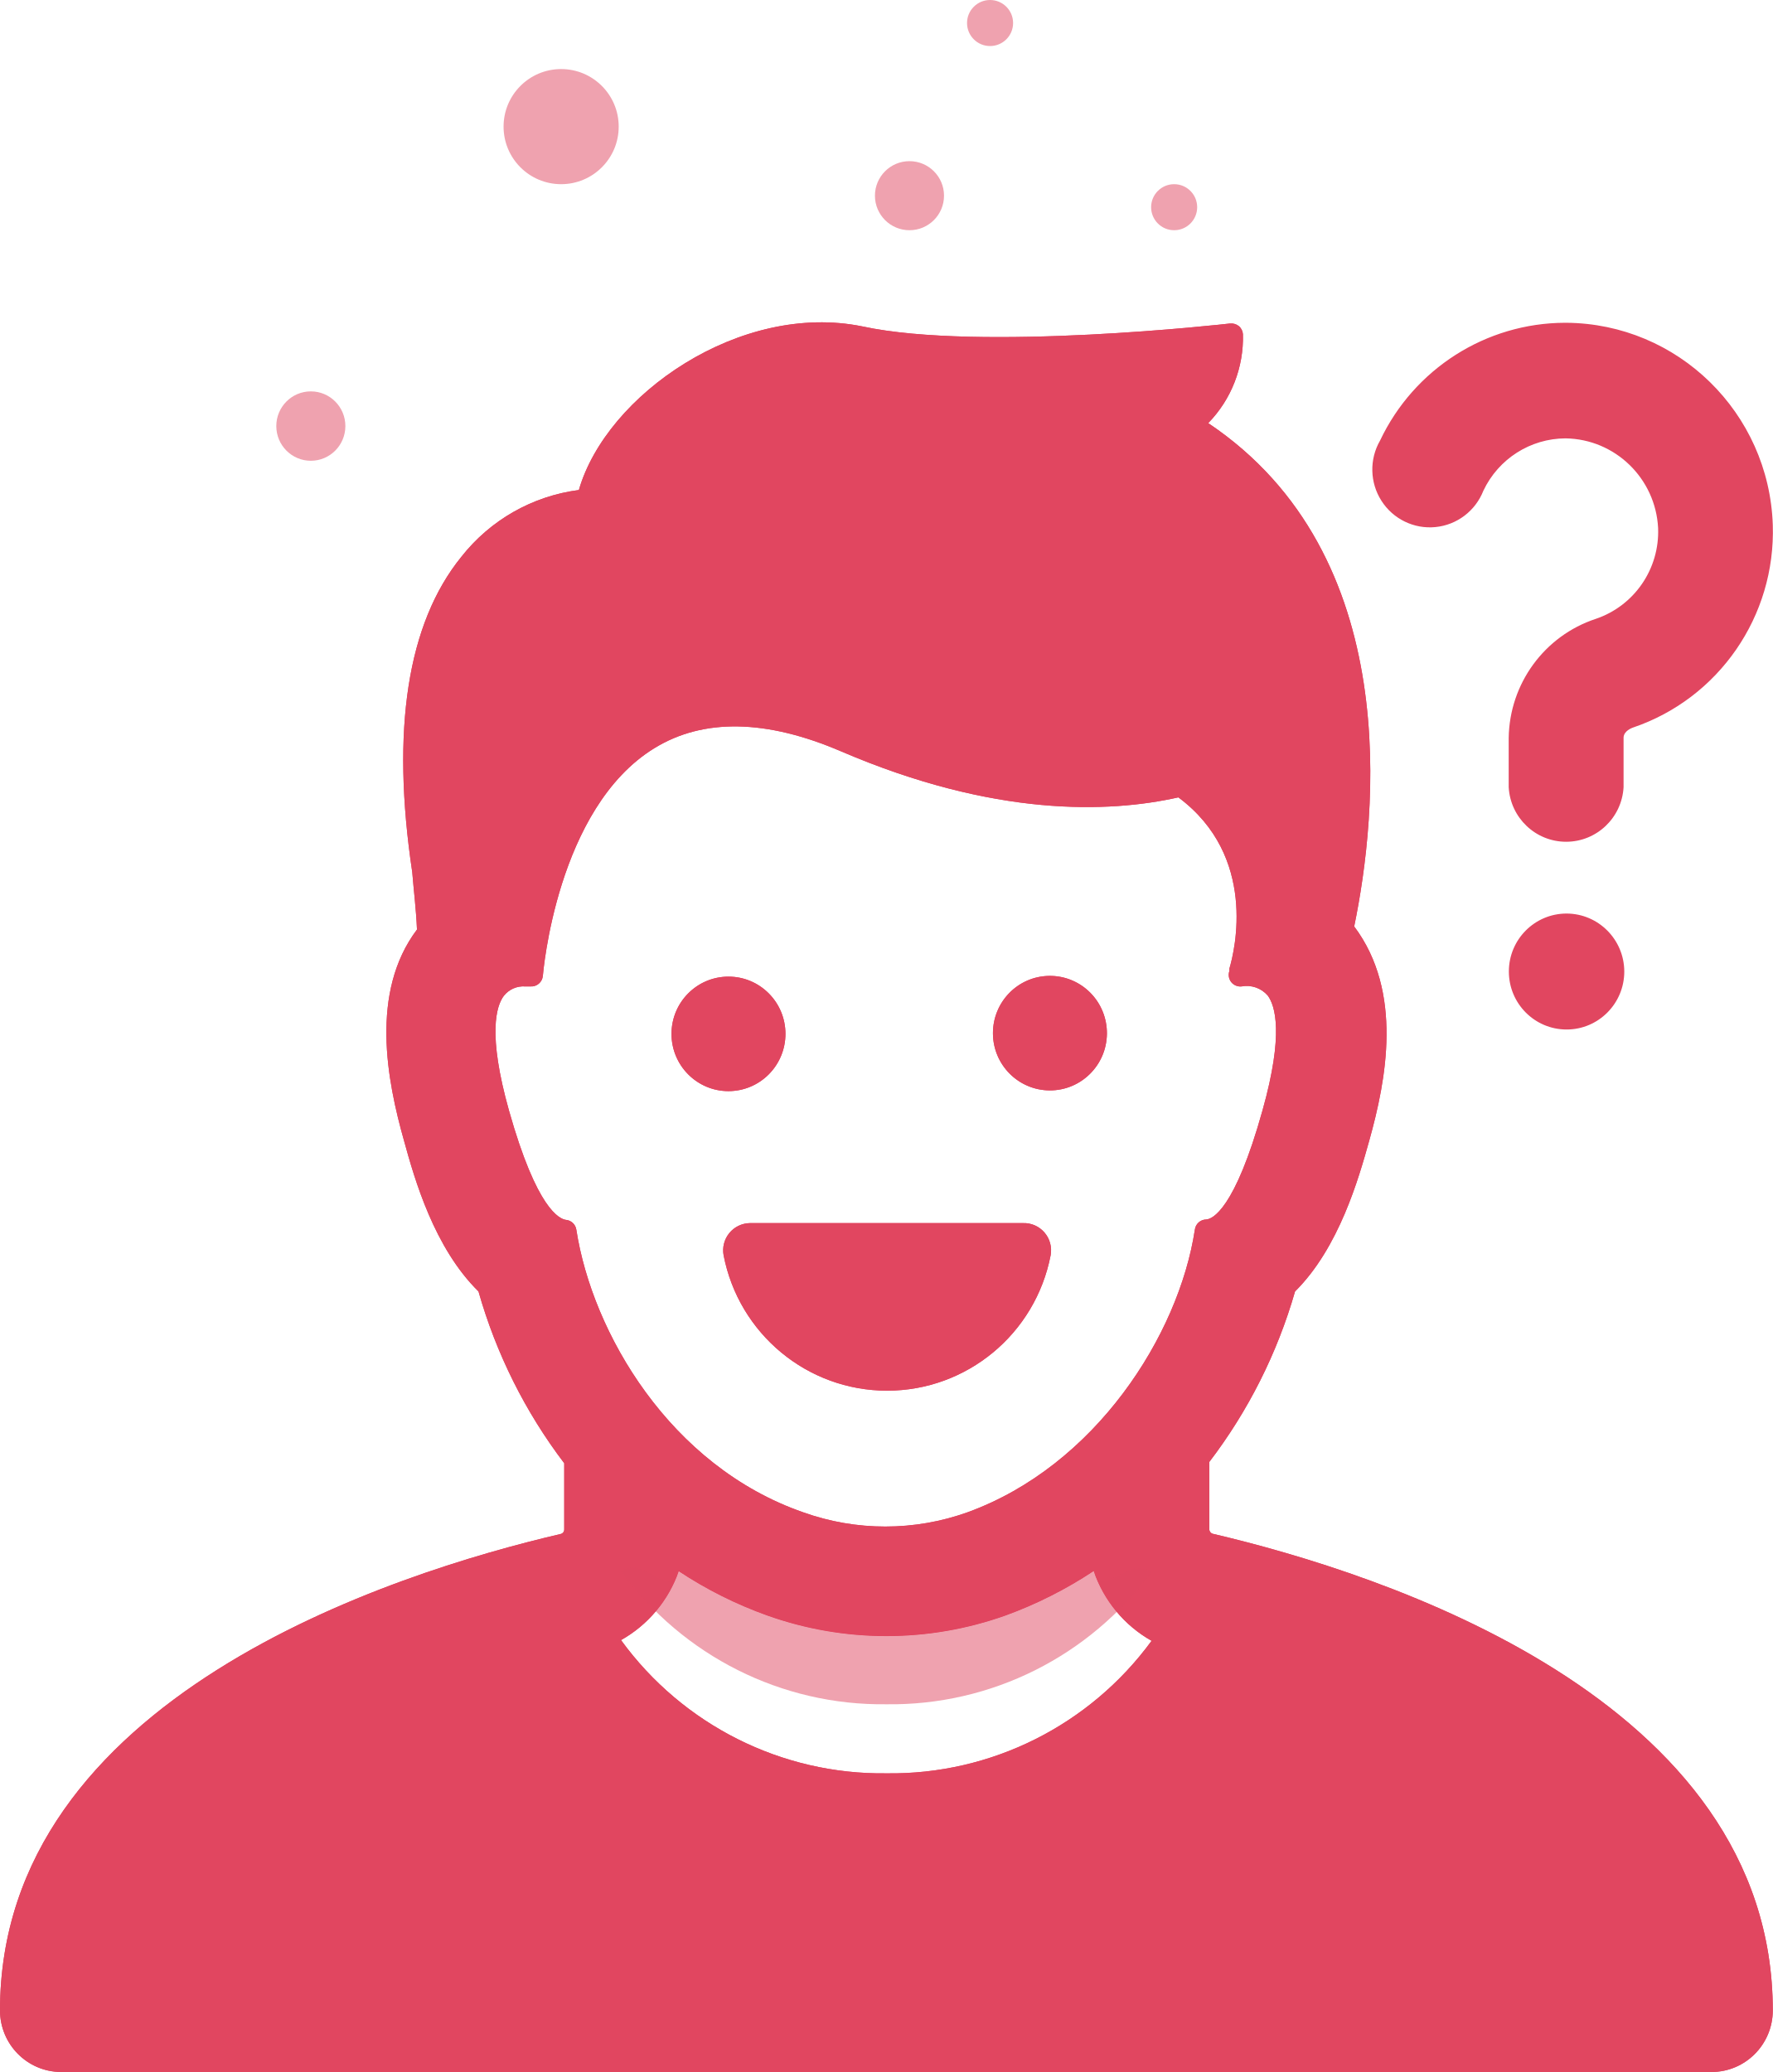
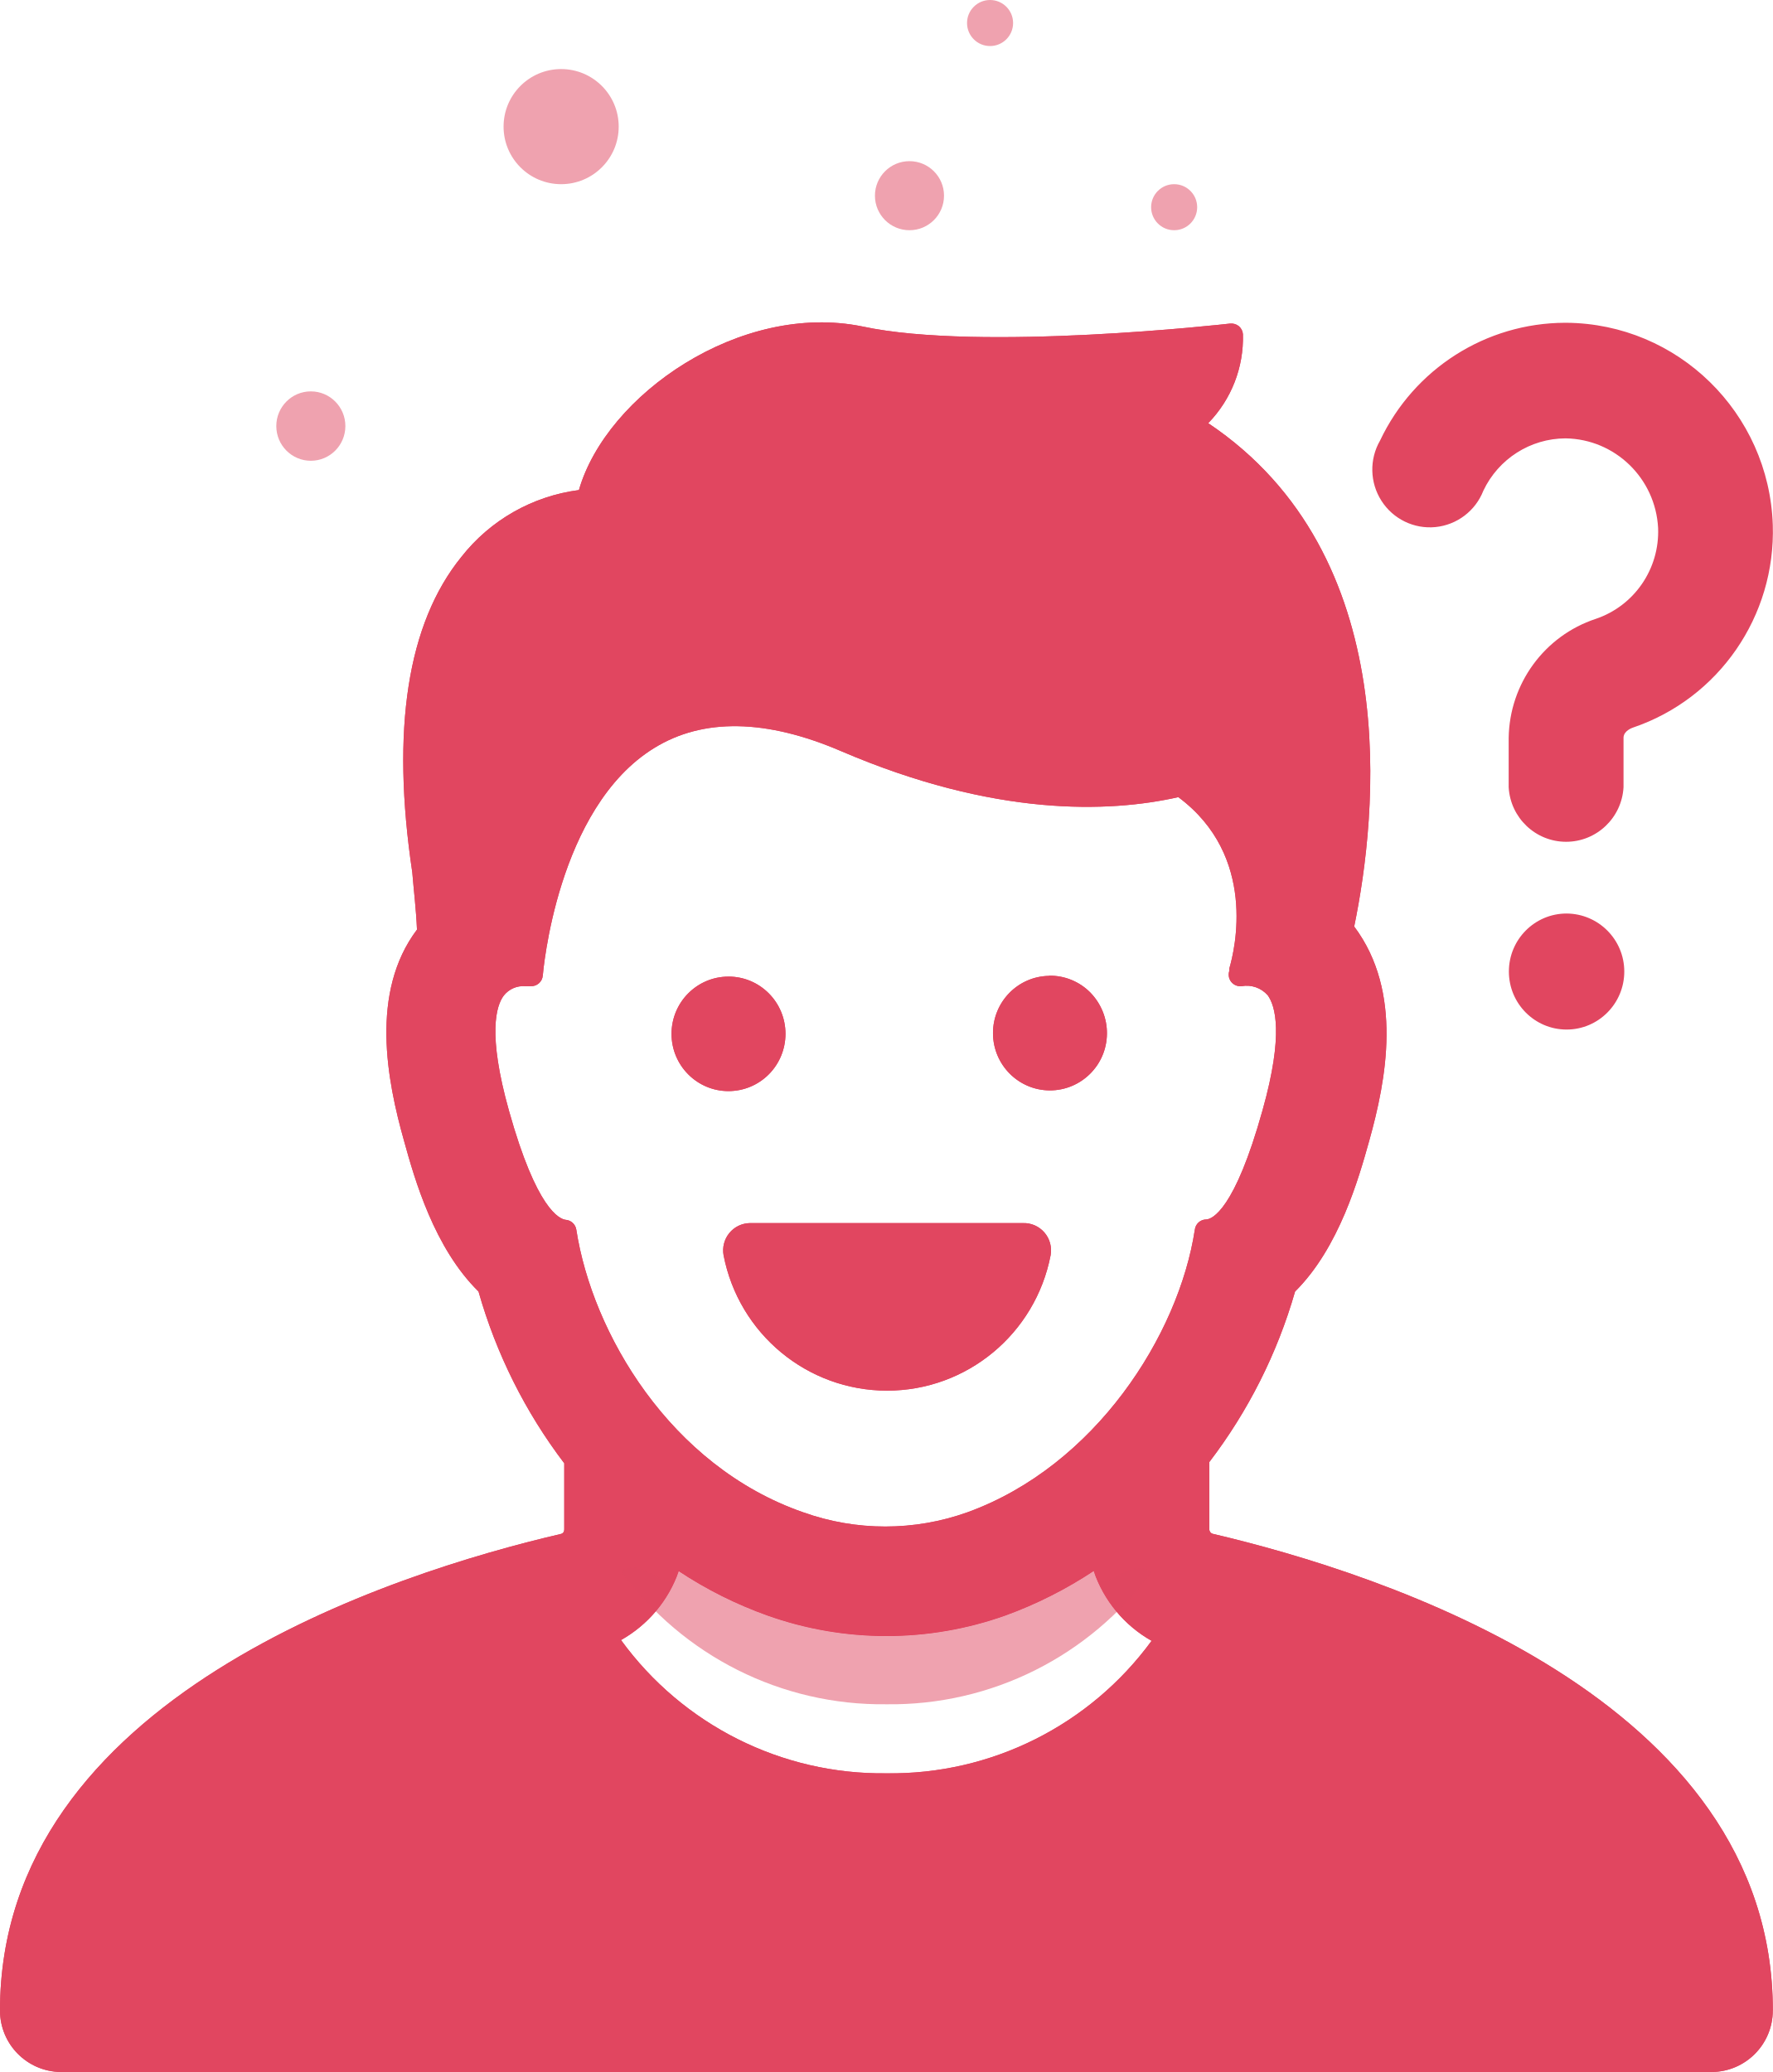
- <svg xmlns="http://www.w3.org/2000/svg" width="77px" height="90px" viewBox="0 0 77 90" version="1.1">
-   <g id="Appcademos" stroke="none" stroke-width="1" fill="none" fill-rule="evenodd">
-     <g id="Home" transform="translate(-470, -1377)" fill="#E14660">
-       <g id="3-steps" transform="translate(76, 1239)">
-         <g id="2" transform="translate(318, 138)">
-           <g id="Icon" transform="translate(76, 0)">
-             <path d="M76.995,87.331 C76.991,88.803 75.805,89.996 74.34,90 L2.632,90 C1.176,89.983 0.004,88.794 0,87.331 C0,73.751 17.041,68.334 24.356,66.629 C24.445,66.606 24.508,66.524 24.505,66.431 L24.505,63.557 C22.81,61.326 21.547,58.795 20.781,56.096 C18.856,54.201 18.007,51.224 17.552,49.566 C16.805,46.929 16.059,43.1 18.11,40.376 C18.07,39.468 17.968,38.678 17.905,37.888 C16.978,31.698 17.693,27.079 20.034,24.189 C21.293,22.587 23.127,21.544 25.141,21.284 C26.336,17.139 32.165,13.096 37.453,14.178 C42.583,15.283 53.292,14.067 53.425,14.051 C53.56,14.039 53.695,14.078 53.802,14.162 C53.909,14.25 53.974,14.379 53.983,14.517 C54.022,15.957 53.478,17.35 52.475,18.378 C61.038,24.118 59.805,35.449 58.815,40.241 C60.952,43.092 60.206,46.913 59.467,49.55 C59.011,51.177 58.163,54.193 56.246,56.096 C55.475,58.777 54.212,61.289 52.522,63.502 L52.522,66.423 C52.522,66.515 52.583,66.596 52.671,66.621 C59.978,68.334 76.995,73.759 76.995,87.331 Z M50.015,71.271 C48.835,70.606 47.94,69.527 47.501,68.239 C46.304,69.034 45.017,69.683 43.667,70.174 C40.323,71.364 36.673,71.364 33.328,70.174 C31.972,69.69 30.679,69.043 29.478,68.247 C29.034,69.519 28.142,70.583 26.972,71.24 C29.656,74.929 33.95,77.086 38.498,77.027 C43.037,77.09 47.326,74.947 50.015,71.271 Z M52.372,52.969 C52.647,52.969 53.63,52.543 54.832,48.232 C55.774,44.884 55.374,43.668 55.059,43.242 C54.776,42.917 54.343,42.767 53.92,42.847 C53.749,42.864 53.58,42.792 53.472,42.657 C53.366,42.521 53.336,42.339 53.394,42.176 L53.394,42.073 C53.63,41.284 54.619,37.194 51.178,34.635 C48.153,35.314 43.196,35.496 36.533,32.638 C33.281,31.24 30.547,31.193 28.425,32.496 C24.167,35.101 23.586,42.31 23.578,42.381 C23.557,42.657 23.319,42.865 23.044,42.847 L22.816,42.847 C22.455,42.819 22.105,42.973 21.881,43.258 C21.559,43.684 21.166,44.9 22.109,48.248 C23.319,52.535 24.301,52.938 24.568,52.985 C24.803,53.001 24.995,53.178 25.031,53.411 C25.723,57.888 29.093,63.676 34.884,65.689 C37.191,66.514 39.71,66.514 42.017,65.689 C47.572,63.676 51.194,57.999 51.893,53.419 C51.921,53.165 52.134,52.972 52.388,52.969 L52.372,52.969 Z M44.429,53.127 L32.566,53.127 C32.22,53.133 31.894,53.292 31.674,53.561 C31.455,53.83 31.364,54.182 31.427,54.525 C32.089,57.94 35.066,60.406 38.529,60.406 C41.992,60.406 44.969,57.94 45.631,54.525 C45.696,54.171 45.598,53.808 45.364,53.536 C45.13,53.264 44.787,53.114 44.429,53.127 Z M31.639,42.421 C30.272,42.421 29.164,43.534 29.164,44.908 C29.164,46.281 30.272,47.395 31.639,47.395 C32.295,47.395 32.925,47.133 33.389,46.666 C33.853,46.2 34.114,45.567 34.114,44.908 C34.114,43.534 33.006,42.421 31.639,42.421 Z M45.569,42.389 C44.21,42.406 43.12,43.521 43.125,44.887 C43.131,46.252 44.231,47.357 45.59,47.363 C46.948,47.369 48.058,46.273 48.075,44.908 C48.083,44.237 47.822,43.591 47.35,43.117 C46.878,42.643 46.236,42.38 45.569,42.389 Z" id="Shape-no-interrogation" fill-rule="nonzero" />
-             <path d="M70.545,42.199 C70.545,43.591 69.423,44.718 68.039,44.718 C66.654,44.718 65.532,43.591 65.532,42.199 C65.532,40.808 66.654,39.681 68.039,39.681 C69.421,39.685 70.541,40.81 70.545,42.199 Z M76.995,87.331 C76.991,88.803 75.805,89.996 74.34,90 L2.632,90 C1.176,89.983 0.004,88.794 0,87.331 C0,73.751 17.041,68.334 24.356,66.629 C24.445,66.606 24.508,66.524 24.505,66.431 L24.505,63.557 C22.81,61.326 21.547,58.795 20.781,56.096 C18.856,54.201 18.007,51.224 17.552,49.566 C16.805,46.929 16.059,43.1 18.11,40.376 C18.07,39.468 17.968,38.678 17.905,37.888 C16.978,31.698 17.693,27.079 20.034,24.189 C21.293,22.587 23.127,21.544 25.141,21.284 C26.336,17.139 32.165,13.096 37.453,14.178 C42.583,15.283 53.292,14.067 53.425,14.051 C53.56,14.039 53.695,14.078 53.802,14.162 C53.909,14.25 53.974,14.379 53.983,14.517 C54.022,15.957 53.478,17.35 52.475,18.378 C61.038,24.118 59.805,35.449 58.815,40.241 C60.952,43.092 60.206,46.913 59.467,49.55 C59.011,51.177 58.163,54.193 56.246,56.096 C55.475,58.777 54.212,61.289 52.522,63.502 L52.522,66.423 C52.522,66.515 52.583,66.596 52.671,66.621 C59.978,68.334 76.995,73.759 76.995,87.331 Z M50.015,71.271 C48.835,70.606 47.94,69.527 47.501,68.239 C46.304,69.034 45.017,69.683 43.667,70.174 C40.323,71.364 36.673,71.364 33.328,70.174 C31.972,69.69 30.679,69.043 29.478,68.247 C29.034,69.519 28.142,70.583 26.972,71.24 C29.656,74.929 33.95,77.086 38.498,77.027 C43.037,77.09 47.326,74.947 50.015,71.271 Z M52.372,52.969 C52.647,52.969 53.63,52.543 54.832,48.232 C55.774,44.884 55.374,43.668 55.059,43.242 C54.776,42.917 54.343,42.767 53.92,42.847 C53.749,42.864 53.58,42.792 53.472,42.657 C53.366,42.521 53.336,42.339 53.394,42.176 L53.394,42.073 C53.63,41.284 54.619,37.194 51.178,34.635 C48.153,35.314 43.196,35.496 36.533,32.638 C33.281,31.24 30.547,31.193 28.425,32.496 C24.167,35.101 23.586,42.31 23.578,42.381 C23.557,42.657 23.319,42.865 23.044,42.847 L22.816,42.847 C22.455,42.819 22.105,42.973 21.881,43.258 C21.559,43.684 21.166,44.9 22.109,48.248 C23.319,52.535 24.301,52.938 24.568,52.985 C24.803,53.001 24.995,53.178 25.031,53.411 C25.723,57.888 29.093,63.676 34.884,65.689 C37.191,66.514 39.71,66.514 42.017,65.689 C47.572,63.676 51.194,57.999 51.893,53.419 C51.921,53.165 52.134,52.972 52.388,52.969 L52.372,52.969 Z M70.922,31.603 C74.656,30.335 77.123,26.759 76.995,22.8 C76.831,17.929 72.873,14.055 68.023,14.02 L67.968,14.02 C64.535,14.031 61.413,16.021 59.938,19.136 C59.468,19.951 59.492,20.962 59.999,21.754 C60.506,22.547 61.412,22.987 62.345,22.894 C63.278,22.802 64.081,22.192 64.425,21.315 C65.08,19.931 66.466,19.047 67.992,19.041 C70.143,19.072 71.903,20.774 72.014,22.934 C72.085,24.709 70.98,26.318 69.304,26.882 C67.075,27.619 65.558,29.696 65.525,32.054 L65.525,34.193 C65.599,35.523 66.694,36.563 68.019,36.563 C69.344,36.563 70.439,35.523 70.514,34.193 L70.514,32.03 C70.529,31.746 70.875,31.619 70.922,31.603 Z M44.429,53.127 L32.566,53.127 C32.22,53.133 31.894,53.292 31.674,53.561 C31.455,53.83 31.364,54.182 31.427,54.525 C32.089,57.94 35.066,60.406 38.529,60.406 C41.992,60.406 44.969,57.94 45.631,54.525 C45.696,54.171 45.598,53.808 45.364,53.536 C45.13,53.264 44.787,53.114 44.429,53.127 Z M31.639,42.421 C30.272,42.421 29.164,43.534 29.164,44.908 C29.164,46.281 30.272,47.395 31.639,47.395 C32.295,47.395 32.925,47.133 33.389,46.666 C33.853,46.2 34.114,45.567 34.114,44.908 C34.114,43.534 33.006,42.421 31.639,42.421 Z M45.569,42.389 C44.21,42.406 43.12,43.521 43.125,44.887 C43.131,46.252 44.231,47.357 45.59,47.363 C46.948,47.369 48.058,46.273 48.075,44.908 C48.083,44.237 47.822,43.591 47.35,43.117 C46.878,42.643 46.236,42.38 45.569,42.389 Z" id="Shape" fill-rule="nonzero" />
-             <path d="M47.501,68.239 C46.304,69.034 45.017,69.683 43.667,70.174 C40.323,71.364 36.673,71.364 33.328,70.174 C31.972,69.69 30.679,69.043 29.478,68.247 C29.034,69.519 28.142,67.583 26.972,68.24 C29.656,71.929 33.95,74.086 38.498,74.027 C43.037,74.09 47.326,71.947 50.015,68.271 C48.835,67.606 47.94,69.527 47.501,68.239 Z" id="Path" fill-opacity="0.5" />
-             <circle id="Oval-3" fill-opacity="0.5" cx="24.371" cy="5.5" r="2.5" />
-             <ellipse id="Oval-3" fill-opacity="0.5" cx="50.995" cy="9" rx="1" ry="1" />
-             <circle id="Oval-3" fill-opacity="0.5" cx="39.5" cy="8.5" r="1.5" />
-             <ellipse id="Oval-3" fill-opacity="0.5" cx="13.5" cy="18.507" rx="1.5" ry="1.507" />
-             <circle id="Oval-3" fill-opacity="0.5" cx="43" cy="1" r="1" />
-           </g>
-         </g>
-       </g>
+ <svg xmlns="http://www.w3.org/2000/svg" width="77" height="90">
+   <style>.B{fill-opacity:.5}</style>
+   <g fill="#e14660" fill-rule="evenodd">
+     <g fill-rule="nonzero">
+       <path d="M76.995 87.33A2.67 2.67 0 0 1 74.34 90H2.632A2.67 2.67 0 0 1 0 87.331C0 73.75 17.04 68.334 24.356 66.63c.1-.022.152-.104.15-.197v-2.874c-1.695-2.23-2.958-4.762-3.724-7.46-1.925-1.895-2.773-4.872-3.23-6.53-.746-2.637-1.493-6.467.558-9.19-.04-.908-.14-1.698-.204-2.487-.927-6.2-.212-10.81 2.13-13.7a7.76 7.76 0 0 1 5.107-2.906c1.194-4.145 7.024-8.188 12.31-7.106 5.13 1.105 15.84-.11 15.973-.126a.53.53 0 0 1 .377.111c.106.09.172.217.18.355a5.32 5.32 0 0 1-1.508 3.861c8.564 5.74 7.33 17.07 6.34 21.863 2.137 2.85 1.39 6.672.652 9.31-.456 1.627-1.304 4.643-3.22 6.546-.77 2.68-2.033 5.193-3.724 7.406v2.92c0 .092.06.173.15.197 7.307 1.713 24.324 7.138 24.324 20.7zm-26.98-16.06a5.52 5.52 0 0 1-2.514-3.032c-1.198.794-2.485 1.444-3.834 1.934a15.42 15.42 0 0 1-10.339 0 17.79 17.79 0 0 1-3.85-1.927 5.52 5.52 0 0 1-2.506 2.992c2.684 3.69 6.978 5.846 11.526 5.788 4.54.063 8.83-2.08 11.518-5.756zm2.357-18.302c.275 0 1.257-.426 2.46-4.737.943-3.348.542-4.564.228-5-.284-.324-.717-.474-1.14-.395a.51.51 0 0 1-.448-.189c-.107-.136-.136-.318-.08-.482v-.103c.236-.8 1.226-4.88-2.216-7.438-3.025.68-7.982.86-14.645-1.998-3.253-1.398-5.987-1.445-8.108-.142-4.258 2.606-4.84 9.814-4.848 9.885-.02.276-.26.484-.534.466h-.228a1.08 1.08 0 0 0-.935.411c-.322.426-.715 1.642.228 5 1.2 4.287 2.192 4.7 2.46 4.737.235.016.427.193.464.426.69 4.477 4.062 10.264 9.852 12.278 2.307.825 4.827.825 7.134 0 5.555-2.013 9.177-7.7 9.876-12.27.028-.254.24-.448.495-.45h-.016zm-7.943.158H32.566c-.346.006-.672.164-.892.434a1.19 1.19 0 0 0-.248.964c.662 3.416 3.64 5.88 7.102 5.88s6.44-2.465 7.102-5.88a1.19 1.19 0 0 0-.268-.988c-.234-.272-.577-.422-.935-.41zM31.64 42.42c-1.367 0-2.475 1.114-2.475 2.487s1.108 2.487 2.475 2.487a2.47 2.47 0 0 0 1.75-.728c.464-.466.725-1.1.725-1.76 0-1.374-1.108-2.487-2.475-2.487zm13.93-.032c-1.358.017-2.45 1.132-2.443 2.498s1.106 2.47 2.464 2.477a2.48 2.48 0 0 0 2.485-2.455c.01-.67-.253-1.316-.725-1.8a2.47 2.47 0 0 0-1.782-.728z" />
+       <path d="M70.545 42.2c0 1.39-1.122 2.52-2.506 2.52s-2.506-1.128-2.506-2.52 1.122-2.52 2.506-2.52a2.52 2.52 0 0 1 2.506 2.519zm6.45 45.132A2.67 2.67 0 0 1 74.34 90H2.632A2.67 2.67 0 0 1 0 87.331C0 73.75 17.04 68.334 24.356 66.63c.1-.022.152-.104.15-.197v-2.874c-1.695-2.23-2.958-4.762-3.724-7.46-1.925-1.895-2.773-4.872-3.23-6.53-.746-2.637-1.493-6.467.558-9.19-.04-.908-.14-1.698-.204-2.487-.927-6.2-.212-10.81 2.13-13.7a7.76 7.76 0 0 1 5.107-2.906c1.194-4.145 7.024-8.188 12.31-7.106 5.13 1.105 15.84-.11 15.973-.126a.53.53 0 0 1 .377.111c.106.09.172.217.18.355a5.32 5.32 0 0 1-1.508 3.861c8.564 5.74 7.33 17.07 6.34 21.863 2.137 2.85 1.39 6.672.652 9.31-.456 1.627-1.304 4.643-3.22 6.546-.77 2.68-2.033 5.193-3.724 7.406v2.92c0 .092.06.173.15.197 7.307 1.713 24.324 7.138 24.324 20.7zm-26.98-16.06a5.52 5.52 0 0 1-2.514-3.032c-1.198.794-2.485 1.444-3.834 1.934a15.42 15.42 0 0 1-10.339 0 17.79 17.79 0 0 1-3.85-1.927 5.52 5.52 0 0 1-2.506 2.992c2.684 3.69 6.978 5.846 11.526 5.788 4.54.063 8.83-2.08 11.518-5.756zm2.357-18.302c.275 0 1.257-.426 2.46-4.737.943-3.348.542-4.564.228-5-.284-.324-.717-.474-1.14-.395a.51.51 0 0 1-.448-.189c-.107-.136-.136-.318-.08-.482v-.103c.236-.8 1.226-4.88-2.216-7.438-3.025.68-7.982.86-14.645-1.998-3.253-1.398-5.987-1.445-8.108-.142-4.258 2.606-4.84 9.814-4.848 9.885-.02.276-.26.484-.534.466h-.228a1.08 1.08 0 0 0-.935.411c-.322.426-.715 1.642.228 5 1.2 4.287 2.192 4.7 2.46 4.737.235.016.427.193.464.426.69 4.477 4.062 10.264 9.852 12.278 2.307.825 4.827.825 7.134 0 5.555-2.013 9.177-7.7 9.876-12.27.028-.254.24-.448.495-.45h-.016zm18.55-21.366c3.734-1.268 6.2-4.845 6.073-8.804-.164-4.87-4.123-8.745-8.972-8.78h-.055c-3.433.012-6.555 2-8.03 5.116a2.52 2.52 0 0 0 .061 2.618c.507.792 1.413 1.232 2.346 1.14a2.5 2.5 0 0 0 2.079-1.579c.655-1.384 2.042-2.268 3.567-2.274 2.152.03 3.91 1.733 4.023 3.893.07 1.775-1.034 3.384-2.71 3.948-2.228.737-3.746 2.814-3.78 5.172v2.14c.074 1.33 1.17 2.37 2.494 2.37s2.42-1.04 2.494-2.37V32.03c.016-.284.36-.41.41-.426zM44.43 53.127H32.566c-.346.006-.672.164-.892.434a1.19 1.19 0 0 0-.248.964c.662 3.416 3.64 5.88 7.102 5.88s6.44-2.465 7.102-5.88a1.19 1.19 0 0 0-.268-.988c-.234-.272-.577-.422-.935-.41zM31.64 42.42c-1.367 0-2.475 1.114-2.475 2.487s1.108 2.487 2.475 2.487a2.47 2.47 0 0 0 1.75-.728c.464-.466.725-1.1.725-1.76 0-1.374-1.108-2.487-2.475-2.487zm13.93-.032c-1.358.017-2.45 1.132-2.443 2.498s1.106 2.47 2.464 2.477a2.48 2.48 0 0 0 2.485-2.455c.01-.67-.253-1.316-.725-1.8a2.47 2.47 0 0 0-1.782-.728z" />
    </g>
+     <path d="M47.5 68.24c-1.198.794-2.485 1.444-3.834 1.934a15.42 15.42 0 0 1-10.339 0 17.79 17.79 0 0 1-3.85-1.927c-.445 1.27-1.336-.665-2.506-.008 2.684 3.69 6.978 5.846 11.526 5.788 4.54.063 8.83-2.08 11.518-5.756-1.18-.665-2.076 1.255-2.514-.032z" class="B" />
+     <circle cx="24.371" cy="5.5" r="2.5" class="B" />
+     <circle cx="50.995" cy="9" r="1" class="B" />
+     <circle cx="39.5" cy="8.5" r="1.5" class="B" />
+     <ellipse cx="13.5" cy="18.507" rx="1.5" ry="1.507" class="B" />
+     <circle cx="43" cy="1" r="1" class="B" />
  </g>
</svg>
